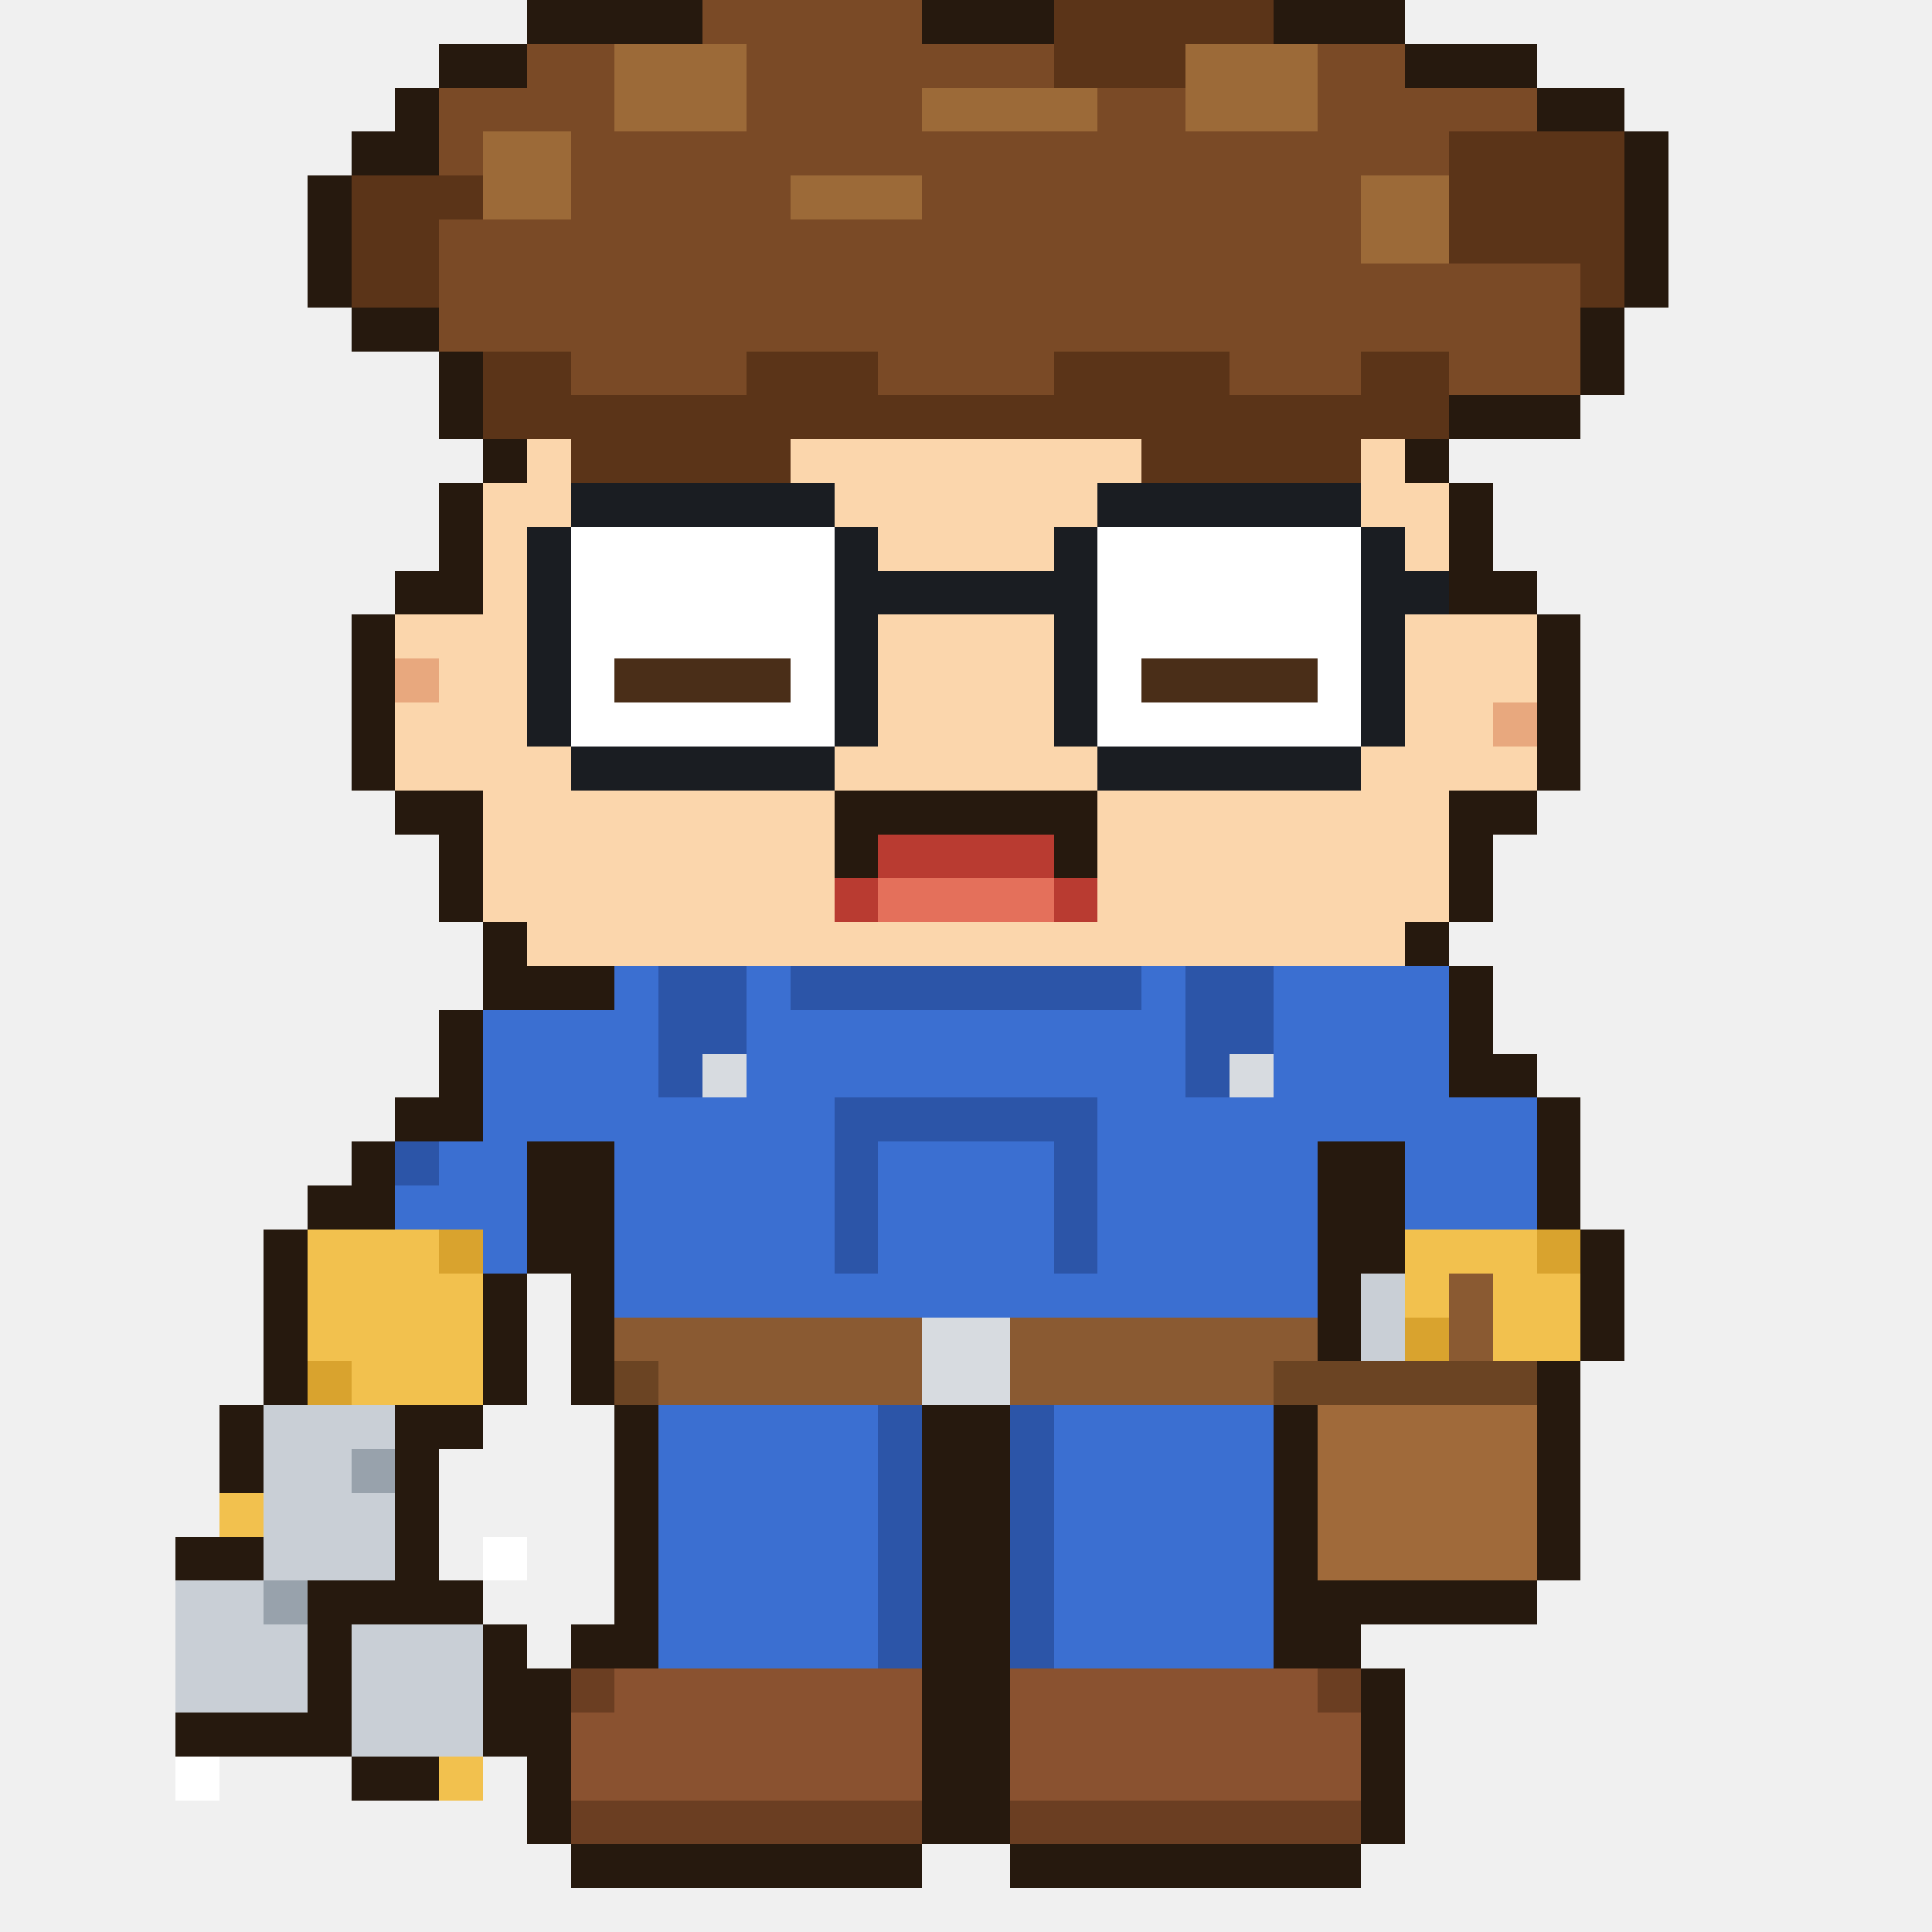
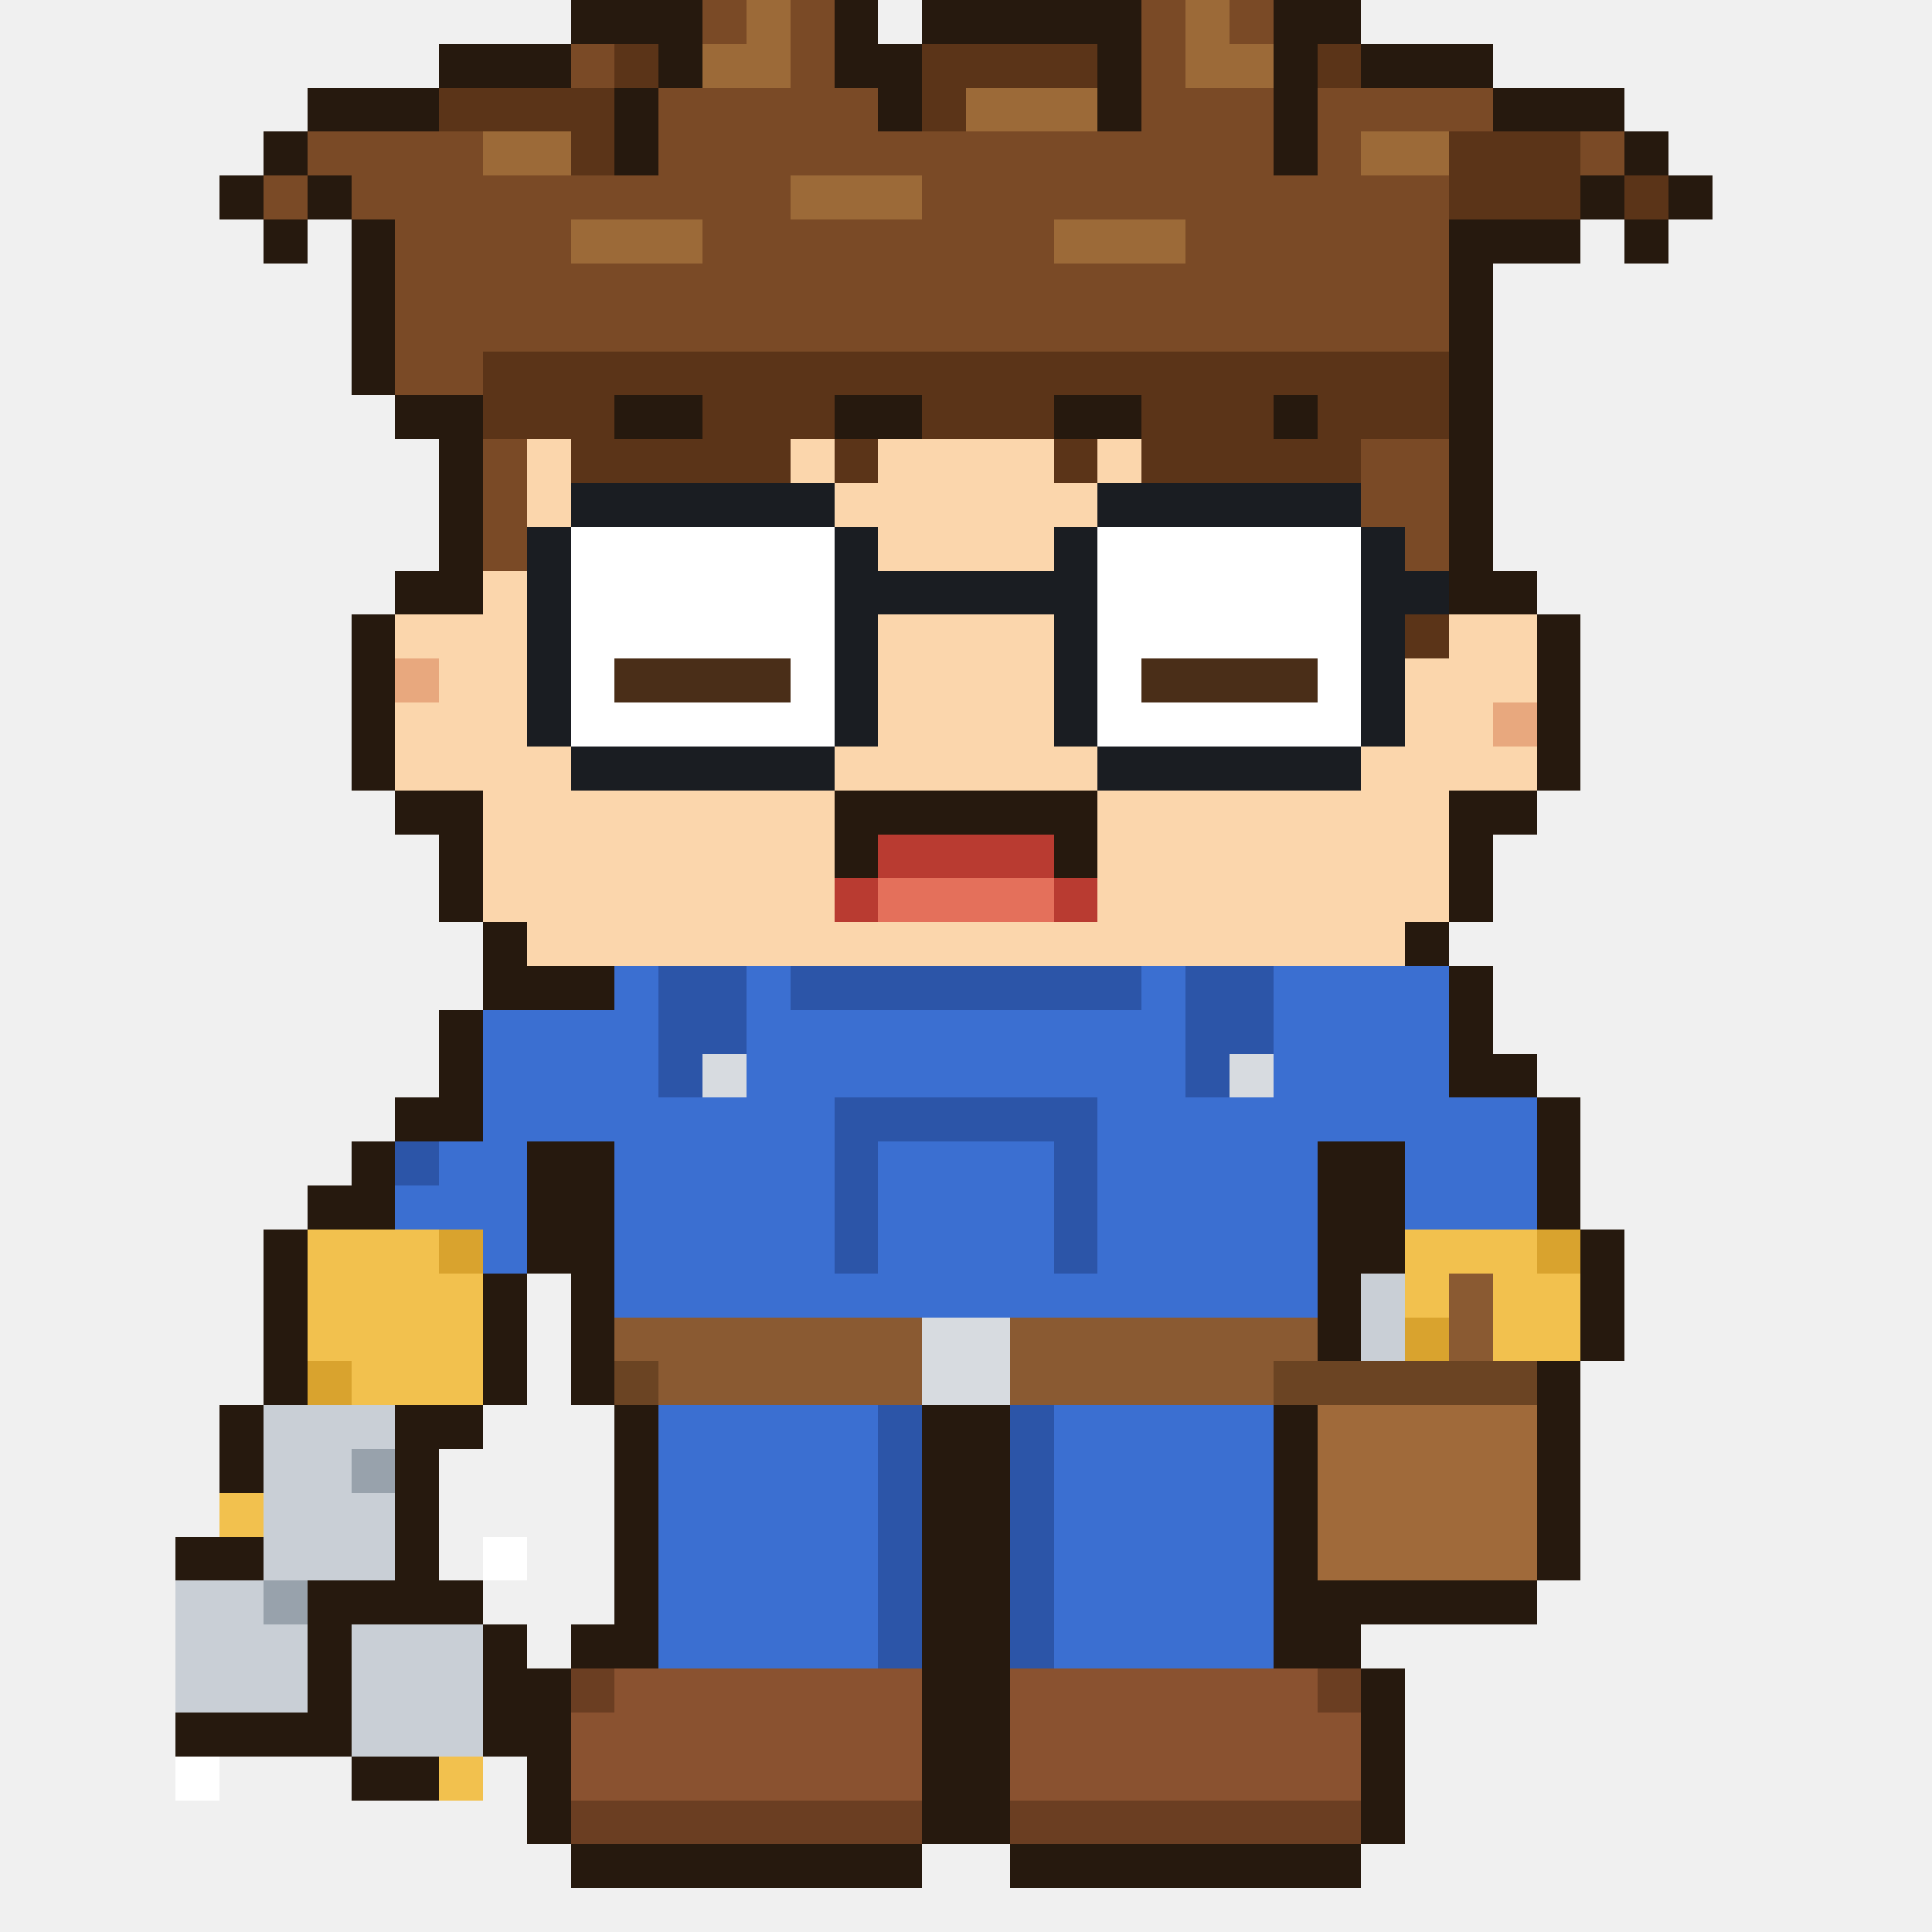
<svg xmlns="http://www.w3.org/2000/svg" viewBox="0 0 36 44" width="240" height="240" role="img" aria-label="Felix striking" shape-rendering="crispEdges">
-   <rect x="8" y="0" width="4" height="1" fill="#26190E" />
-   <rect x="12" y="0" width="5" height="1" fill="#7A4A26" />
-   <rect x="17" y="0" width="3" height="1" fill="#26190E" />
-   <rect x="20" y="0" width="5" height="1" fill="#5B3418" />
-   <rect x="25" y="0" width="3" height="1" fill="#26190E" />
-   <rect x="6" y="1" width="2" height="1" fill="#26190E" />
-   <rect x="8" y="1" width="2" height="1" fill="#7A4A26" />
-   <rect x="10" y="1" width="3" height="1" fill="#9C6A38" />
-   <rect x="13" y="1" width="7" height="1" fill="#7A4A26" />
-   <rect x="20" y="1" width="3" height="1" fill="#5B3418" />
-   <rect x="23" y="1" width="3" height="1" fill="#9C6A38" />
-   <rect x="26" y="1" width="2" height="1" fill="#7A4A26" />
-   <rect x="28" y="1" width="3" height="1" fill="#26190E" />
-   <rect x="5" y="2" width="1" height="1" fill="#26190E" />
-   <rect x="6" y="2" width="4" height="1" fill="#7A4A26" />
-   <rect x="10" y="2" width="3" height="1" fill="#9C6A38" />
-   <rect x="13" y="2" width="4" height="1" fill="#7A4A26" />
-   <rect x="17" y="2" width="4" height="1" fill="#9C6A38" />
-   <rect x="21" y="2" width="2" height="1" fill="#7A4A26" />
-   <rect x="23" y="2" width="3" height="1" fill="#9C6A38" />
-   <rect x="26" y="2" width="5" height="1" fill="#7A4A26" />
-   <rect x="31" y="2" width="2" height="1" fill="#26190E" />
-   <rect x="4" y="3" width="2" height="1" fill="#26190E" />
-   <rect x="6" y="3" width="1" height="1" fill="#7A4A26" />
+   <rect x="9" y="0" width="3" height="1" fill="#26190E" />
+   <rect x="12" y="0" width="1" height="1" fill="#7A4A26" />
+   <rect x="13" y="0" width="1" height="1" fill="#9C6A38" />
+   <rect x="14" y="0" width="1" height="1" fill="#7A4A26" />
+   <rect x="15" y="0" width="1" height="1" fill="#26190E" />
+   <rect x="17" y="0" width="5" height="1" fill="#26190E" />
+   <rect x="22" y="0" width="1" height="1" fill="#7A4A26" />
+   <rect x="23" y="0" width="1" height="1" fill="#9C6A38" />
+   <rect x="24" y="0" width="1" height="1" fill="#7A4A26" />
+   <rect x="25" y="0" width="2" height="1" fill="#26190E" />
+   <rect x="6" y="1" width="3" height="1" fill="#26190E" />
+   <rect x="9" y="1" width="1" height="1" fill="#7A4A26" />
+   <rect x="10" y="1" width="1" height="1" fill="#5B3418" />
+   <rect x="11" y="1" width="1" height="1" fill="#26190E" />
+   <rect x="12" y="1" width="2" height="1" fill="#9C6A38" />
+   <rect x="14" y="1" width="1" height="1" fill="#7A4A26" />
+   <rect x="15" y="1" width="2" height="1" fill="#26190E" />
+   <rect x="17" y="1" width="4" height="1" fill="#5B3418" />
+   <rect x="21" y="1" width="1" height="1" fill="#26190E" />
+   <rect x="22" y="1" width="1" height="1" fill="#7A4A26" />
+   <rect x="23" y="1" width="2" height="1" fill="#9C6A38" />
+   <rect x="25" y="1" width="1" height="1" fill="#26190E" />
+   <rect x="26" y="1" width="1" height="1" fill="#5B3418" />
+   <rect x="27" y="1" width="3" height="1" fill="#26190E" />
+   <rect x="3" y="2" width="3" height="1" fill="#26190E" />
+   <rect x="6" y="2" width="4" height="1" fill="#5B3418" />
+   <rect x="10" y="2" width="1" height="1" fill="#26190E" />
+   <rect x="11" y="2" width="5" height="1" fill="#7A4A26" />
+   <rect x="16" y="2" width="1" height="1" fill="#26190E" />
+   <rect x="17" y="2" width="1" height="1" fill="#5B3418" />
+   <rect x="18" y="2" width="3" height="1" fill="#9C6A38" />
+   <rect x="21" y="2" width="1" height="1" fill="#26190E" />
+   <rect x="22" y="2" width="3" height="1" fill="#7A4A26" />
+   <rect x="25" y="2" width="1" height="1" fill="#26190E" />
+   <rect x="26" y="2" width="4" height="1" fill="#7A4A26" />
+   <rect x="30" y="2" width="3" height="1" fill="#26190E" />
+   <rect x="2" y="3" width="1" height="1" fill="#26190E" />
+   <rect x="3" y="3" width="4" height="1" fill="#7A4A26" />
  <rect x="7" y="3" width="2" height="1" fill="#9C6A38" />
-   <rect x="9" y="3" width="20" height="1" fill="#7A4A26" />
-   <rect x="29" y="3" width="4" height="1" fill="#5B3418" />
+   <rect x="9" y="3" width="1" height="1" fill="#5B3418" />
+   <rect x="10" y="3" width="1" height="1" fill="#26190E" />
+   <rect x="11" y="3" width="14" height="1" fill="#7A4A26" />
+   <rect x="25" y="3" width="1" height="1" fill="#26190E" />
+   <rect x="26" y="3" width="1" height="1" fill="#7A4A26" />
+   <rect x="27" y="3" width="2" height="1" fill="#9C6A38" />
+   <rect x="29" y="3" width="3" height="1" fill="#5B3418" />
+   <rect x="32" y="3" width="1" height="1" fill="#7A4A26" />
  <rect x="33" y="3" width="1" height="1" fill="#26190E" />
+   <rect x="1" y="4" width="1" height="1" fill="#26190E" />
+   <rect x="2" y="4" width="1" height="1" fill="#7A4A26" />
  <rect x="3" y="4" width="1" height="1" fill="#26190E" />
-   <rect x="4" y="4" width="3" height="1" fill="#5B3418" />
-   <rect x="7" y="4" width="2" height="1" fill="#9C6A38" />
-   <rect x="9" y="4" width="5" height="1" fill="#7A4A26" />
+   <rect x="4" y="4" width="10" height="1" fill="#7A4A26" />
  <rect x="14" y="4" width="3" height="1" fill="#9C6A38" />
-   <rect x="17" y="4" width="10" height="1" fill="#7A4A26" />
-   <rect x="27" y="4" width="2" height="1" fill="#9C6A38" />
-   <rect x="29" y="4" width="4" height="1" fill="#5B3418" />
-   <rect x="33" y="4" width="1" height="1" fill="#26190E" />
-   <rect x="3" y="5" width="1" height="1" fill="#26190E" />
-   <rect x="4" y="5" width="2" height="1" fill="#5B3418" />
-   <rect x="6" y="5" width="21" height="1" fill="#7A4A26" />
-   <rect x="27" y="5" width="2" height="1" fill="#9C6A38" />
-   <rect x="29" y="5" width="4" height="1" fill="#5B3418" />
+   <rect x="17" y="4" width="12" height="1" fill="#7A4A26" />
+   <rect x="29" y="4" width="3" height="1" fill="#5B3418" />
+   <rect x="32" y="4" width="1" height="1" fill="#26190E" />
+   <rect x="33" y="4" width="1" height="1" fill="#5B3418" />
+   <rect x="34" y="4" width="1" height="1" fill="#26190E" />
+   <rect x="2" y="5" width="1" height="1" fill="#26190E" />
+   <rect x="4" y="5" width="1" height="1" fill="#26190E" />
+   <rect x="5" y="5" width="4" height="1" fill="#7A4A26" />
+   <rect x="9" y="5" width="3" height="1" fill="#9C6A38" />
+   <rect x="12" y="5" width="8" height="1" fill="#7A4A26" />
+   <rect x="20" y="5" width="3" height="1" fill="#9C6A38" />
+   <rect x="23" y="5" width="6" height="1" fill="#7A4A26" />
+   <rect x="29" y="5" width="3" height="1" fill="#26190E" />
  <rect x="33" y="5" width="1" height="1" fill="#26190E" />
-   <rect x="3" y="6" width="1" height="1" fill="#26190E" />
-   <rect x="4" y="6" width="2" height="1" fill="#5B3418" />
-   <rect x="6" y="6" width="26" height="1" fill="#7A4A26" />
-   <rect x="32" y="6" width="1" height="1" fill="#5B3418" />
-   <rect x="33" y="6" width="1" height="1" fill="#26190E" />
-   <rect x="4" y="7" width="2" height="1" fill="#26190E" />
-   <rect x="6" y="7" width="26" height="1" fill="#7A4A26" />
-   <rect x="32" y="7" width="1" height="1" fill="#26190E" />
-   <rect x="6" y="8" width="1" height="1" fill="#26190E" />
-   <rect x="7" y="8" width="2" height="1" fill="#5B3418" />
-   <rect x="9" y="8" width="4" height="1" fill="#7A4A26" />
-   <rect x="13" y="8" width="3" height="1" fill="#5B3418" />
-   <rect x="16" y="8" width="4" height="1" fill="#7A4A26" />
-   <rect x="20" y="8" width="4" height="1" fill="#5B3418" />
-   <rect x="24" y="8" width="3" height="1" fill="#7A4A26" />
-   <rect x="27" y="8" width="2" height="1" fill="#5B3418" />
-   <rect x="29" y="8" width="3" height="1" fill="#7A4A26" />
-   <rect x="32" y="8" width="1" height="1" fill="#26190E" />
-   <rect x="6" y="9" width="1" height="1" fill="#26190E" />
-   <rect x="7" y="9" width="22" height="1" fill="#5B3418" />
-   <rect x="29" y="9" width="3" height="1" fill="#26190E" />
-   <rect x="7" y="10" width="1" height="1" fill="#26190E" />
+   <rect x="4" y="6" width="1" height="1" fill="#26190E" />
+   <rect x="5" y="6" width="24" height="1" fill="#7A4A26" />
+   <rect x="29" y="6" width="1" height="1" fill="#26190E" />
+   <rect x="4" y="7" width="1" height="1" fill="#26190E" />
+   <rect x="5" y="7" width="24" height="1" fill="#7A4A26" />
+   <rect x="29" y="7" width="1" height="1" fill="#26190E" />
+   <rect x="4" y="8" width="1" height="1" fill="#26190E" />
+   <rect x="5" y="8" width="2" height="1" fill="#7A4A26" />
+   <rect x="7" y="8" width="22" height="1" fill="#5B3418" />
+   <rect x="29" y="8" width="1" height="1" fill="#26190E" />
+   <rect x="5" y="9" width="2" height="1" fill="#26190E" />
+   <rect x="7" y="9" width="3" height="1" fill="#5B3418" />
+   <rect x="10" y="9" width="2" height="1" fill="#26190E" />
+   <rect x="12" y="9" width="3" height="1" fill="#5B3418" />
+   <rect x="15" y="9" width="2" height="1" fill="#26190E" />
+   <rect x="17" y="9" width="3" height="1" fill="#5B3418" />
+   <rect x="20" y="9" width="2" height="1" fill="#26190E" />
+   <rect x="22" y="9" width="3" height="1" fill="#5B3418" />
+   <rect x="25" y="9" width="1" height="1" fill="#26190E" />
+   <rect x="26" y="9" width="3" height="1" fill="#5B3418" />
+   <rect x="29" y="9" width="1" height="1" fill="#26190E" />
+   <rect x="6" y="10" width="1" height="1" fill="#26190E" />
+   <rect x="7" y="10" width="1" height="1" fill="#7A4A26" />
  <rect x="8" y="10" width="1" height="1" fill="#FBD6AC" />
  <rect x="9" y="10" width="5" height="1" fill="#5B3418" />
-   <rect x="14" y="10" width="8" height="1" fill="#FBD6AC" />
+   <rect x="14" y="10" width="1" height="1" fill="#FBD6AC" />
+   <rect x="15" y="10" width="1" height="1" fill="#5B3418" />
+   <rect x="16" y="10" width="4" height="1" fill="#FBD6AC" />
+   <rect x="20" y="10" width="1" height="1" fill="#5B3418" />
+   <rect x="21" y="10" width="1" height="1" fill="#FBD6AC" />
  <rect x="22" y="10" width="5" height="1" fill="#5B3418" />
-   <rect x="27" y="10" width="1" height="1" fill="#FBD6AC" />
-   <rect x="28" y="10" width="1" height="1" fill="#26190E" />
+   <rect x="27" y="10" width="2" height="1" fill="#7A4A26" />
+   <rect x="29" y="10" width="1" height="1" fill="#26190E" />
  <rect x="6" y="11" width="1" height="1" fill="#26190E" />
-   <rect x="7" y="11" width="2" height="1" fill="#FBD6AC" />
+   <rect x="7" y="11" width="1" height="1" fill="#7A4A26" />
+   <rect x="8" y="11" width="1" height="1" fill="#FBD6AC" />
  <rect x="9" y="11" width="6" height="1" fill="#1A1D22" />
  <rect x="15" y="11" width="6" height="1" fill="#FBD6AC" />
  <rect x="21" y="11" width="6" height="1" fill="#1A1D22" />
-   <rect x="27" y="11" width="2" height="1" fill="#FBD6AC" />
+   <rect x="27" y="11" width="2" height="1" fill="#7A4A26" />
  <rect x="29" y="11" width="1" height="1" fill="#26190E" />
  <rect x="6" y="12" width="1" height="1" fill="#26190E" />
-   <rect x="7" y="12" width="1" height="1" fill="#FBD6AC" />
+   <rect x="7" y="12" width="1" height="1" fill="#7A4A26" />
  <rect x="8" y="12" width="1" height="1" fill="#1A1D22" />
  <rect x="9" y="12" width="6" height="1" fill="#FFFFFF" />
  <rect x="15" y="12" width="1" height="1" fill="#1A1D22" />
  <rect x="16" y="12" width="4" height="1" fill="#FBD6AC" />
  <rect x="20" y="12" width="1" height="1" fill="#1A1D22" />
  <rect x="21" y="12" width="6" height="1" fill="#FFFFFF" />
  <rect x="27" y="12" width="1" height="1" fill="#1A1D22" />
-   <rect x="28" y="12" width="1" height="1" fill="#FBD6AC" />
+   <rect x="28" y="12" width="1" height="1" fill="#7A4A26" />
  <rect x="29" y="12" width="1" height="1" fill="#26190E" />
  <rect x="5" y="13" width="2" height="1" fill="#26190E" />
  <rect x="7" y="13" width="1" height="1" fill="#FBD6AC" />
  <rect x="8" y="13" width="1" height="1" fill="#1A1D22" />
  <rect x="9" y="13" width="6" height="1" fill="#FFFFFF" />
  <rect x="15" y="13" width="6" height="1" fill="#1A1D22" />
  <rect x="21" y="13" width="6" height="1" fill="#FFFFFF" />
  <rect x="27" y="13" width="2" height="1" fill="#1A1D22" />
  <rect x="29" y="13" width="2" height="1" fill="#26190E" />
  <rect x="4" y="14" width="1" height="1" fill="#26190E" />
  <rect x="5" y="14" width="3" height="1" fill="#FBD6AC" />
  <rect x="8" y="14" width="1" height="1" fill="#1A1D22" />
  <rect x="9" y="14" width="6" height="1" fill="#FFFFFF" />
  <rect x="15" y="14" width="1" height="1" fill="#1A1D22" />
  <rect x="16" y="14" width="4" height="1" fill="#FBD6AC" />
  <rect x="20" y="14" width="1" height="1" fill="#1A1D22" />
  <rect x="21" y="14" width="6" height="1" fill="#FFFFFF" />
  <rect x="27" y="14" width="1" height="1" fill="#1A1D22" />
-   <rect x="28" y="14" width="3" height="1" fill="#FBD6AC" />
+   <rect x="28" y="14" width="1" height="1" fill="#5B3418" />
+   <rect x="29" y="14" width="2" height="1" fill="#FBD6AC" />
  <rect x="31" y="14" width="1" height="1" fill="#26190E" />
  <rect x="4" y="15" width="1" height="1" fill="#26190E" />
  <rect x="5" y="15" width="1" height="1" fill="#E8A87E" />
  <rect x="6" y="15" width="2" height="1" fill="#FBD6AC" />
  <rect x="8" y="15" width="1" height="1" fill="#1A1D22" />
  <rect x="9" y="15" width="1" height="1" fill="#FFFFFF" />
  <rect x="10" y="15" width="4" height="1" fill="#4A2E18" />
  <rect x="14" y="15" width="1" height="1" fill="#FFFFFF" />
  <rect x="15" y="15" width="1" height="1" fill="#1A1D22" />
  <rect x="16" y="15" width="4" height="1" fill="#FBD6AC" />
  <rect x="20" y="15" width="1" height="1" fill="#1A1D22" />
  <rect x="21" y="15" width="1" height="1" fill="#FFFFFF" />
  <rect x="22" y="15" width="4" height="1" fill="#4A2E18" />
  <rect x="26" y="15" width="1" height="1" fill="#FFFFFF" />
  <rect x="27" y="15" width="1" height="1" fill="#1A1D22" />
  <rect x="28" y="15" width="3" height="1" fill="#FBD6AC" />
  <rect x="31" y="15" width="1" height="1" fill="#26190E" />
  <rect x="4" y="16" width="1" height="1" fill="#26190E" />
  <rect x="5" y="16" width="3" height="1" fill="#FBD6AC" />
  <rect x="8" y="16" width="1" height="1" fill="#1A1D22" />
  <rect x="9" y="16" width="6" height="1" fill="#FFFFFF" />
  <rect x="15" y="16" width="1" height="1" fill="#1A1D22" />
  <rect x="16" y="16" width="4" height="1" fill="#FBD6AC" />
  <rect x="20" y="16" width="1" height="1" fill="#1A1D22" />
  <rect x="21" y="16" width="6" height="1" fill="#FFFFFF" />
  <rect x="27" y="16" width="1" height="1" fill="#1A1D22" />
  <rect x="28" y="16" width="2" height="1" fill="#FBD6AC" />
  <rect x="30" y="16" width="1" height="1" fill="#E8A87E" />
  <rect x="31" y="16" width="1" height="1" fill="#26190E" />
  <rect x="4" y="17" width="1" height="1" fill="#26190E" />
  <rect x="5" y="17" width="4" height="1" fill="#FBD6AC" />
  <rect x="9" y="17" width="6" height="1" fill="#1A1D22" />
  <rect x="15" y="17" width="6" height="1" fill="#FBD6AC" />
  <rect x="21" y="17" width="6" height="1" fill="#1A1D22" />
  <rect x="27" y="17" width="4" height="1" fill="#FBD6AC" />
  <rect x="31" y="17" width="1" height="1" fill="#26190E" />
  <rect x="5" y="18" width="2" height="1" fill="#26190E" />
  <rect x="7" y="18" width="8" height="1" fill="#FBD6AC" />
  <rect x="15" y="18" width="6" height="1" fill="#26190E" />
  <rect x="21" y="18" width="8" height="1" fill="#FBD6AC" />
  <rect x="29" y="18" width="2" height="1" fill="#26190E" />
  <rect x="6" y="19" width="1" height="1" fill="#26190E" />
  <rect x="7" y="19" width="8" height="1" fill="#FBD6AC" />
  <rect x="15" y="19" width="1" height="1" fill="#26190E" />
  <rect x="16" y="19" width="4" height="1" fill="#B93B31" />
  <rect x="20" y="19" width="1" height="1" fill="#26190E" />
  <rect x="21" y="19" width="8" height="1" fill="#FBD6AC" />
  <rect x="29" y="19" width="1" height="1" fill="#26190E" />
  <rect x="6" y="20" width="1" height="1" fill="#26190E" />
  <rect x="7" y="20" width="8" height="1" fill="#FBD6AC" />
  <rect x="15" y="20" width="1" height="1" fill="#B93B31" />
  <rect x="16" y="20" width="4" height="1" fill="#E4705B" />
  <rect x="20" y="20" width="1" height="1" fill="#B93B31" />
  <rect x="21" y="20" width="8" height="1" fill="#FBD6AC" />
  <rect x="29" y="20" width="1" height="1" fill="#26190E" />
  <rect x="7" y="21" width="1" height="1" fill="#26190E" />
  <rect x="8" y="21" width="20" height="1" fill="#FBD6AC" />
  <rect x="28" y="21" width="1" height="1" fill="#26190E" />
  <rect x="7" y="22" width="3" height="1" fill="#26190E" />
  <rect x="10" y="22" width="1" height="1" fill="#3B6FD1" />
  <rect x="11" y="22" width="2" height="1" fill="#2C55A8" />
  <rect x="13" y="22" width="1" height="1" fill="#3B6FD1" />
  <rect x="14" y="22" width="8" height="1" fill="#2C55A8" />
  <rect x="22" y="22" width="1" height="1" fill="#3B6FD1" />
  <rect x="23" y="22" width="2" height="1" fill="#2C55A8" />
  <rect x="25" y="22" width="4" height="1" fill="#3B6FD1" />
  <rect x="29" y="22" width="1" height="1" fill="#26190E" />
  <rect x="6" y="23" width="1" height="1" fill="#26190E" />
  <rect x="7" y="23" width="4" height="1" fill="#3B6FD1" />
  <rect x="11" y="23" width="2" height="1" fill="#2C55A8" />
  <rect x="13" y="23" width="10" height="1" fill="#3B6FD1" />
  <rect x="23" y="23" width="2" height="1" fill="#2C55A8" />
  <rect x="25" y="23" width="4" height="1" fill="#3B6FD1" />
  <rect x="29" y="23" width="1" height="1" fill="#26190E" />
  <rect x="6" y="24" width="1" height="1" fill="#26190E" />
  <rect x="7" y="24" width="4" height="1" fill="#3B6FD1" />
  <rect x="11" y="24" width="1" height="1" fill="#2C55A8" />
  <rect x="12" y="24" width="1" height="1" fill="#D7DBE0" />
  <rect x="13" y="24" width="10" height="1" fill="#3B6FD1" />
  <rect x="23" y="24" width="1" height="1" fill="#2C55A8" />
  <rect x="24" y="24" width="1" height="1" fill="#D7DBE0" />
  <rect x="25" y="24" width="4" height="1" fill="#3B6FD1" />
  <rect x="29" y="24" width="2" height="1" fill="#26190E" />
  <rect x="5" y="25" width="2" height="1" fill="#26190E" />
  <rect x="7" y="25" width="8" height="1" fill="#3B6FD1" />
  <rect x="15" y="25" width="6" height="1" fill="#2C55A8" />
  <rect x="21" y="25" width="10" height="1" fill="#3B6FD1" />
  <rect x="31" y="25" width="1" height="1" fill="#26190E" />
  <rect x="4" y="26" width="1" height="1" fill="#26190E" />
  <rect x="5" y="26" width="1" height="1" fill="#2C55A8" />
  <rect x="6" y="26" width="2" height="1" fill="#3B6FD1" />
  <rect x="8" y="26" width="2" height="1" fill="#26190E" />
  <rect x="10" y="26" width="5" height="1" fill="#3B6FD1" />
  <rect x="15" y="26" width="1" height="1" fill="#2C55A8" />
  <rect x="16" y="26" width="4" height="1" fill="#3B6FD1" />
  <rect x="20" y="26" width="1" height="1" fill="#2C55A8" />
  <rect x="21" y="26" width="5" height="1" fill="#3B6FD1" />
  <rect x="26" y="26" width="2" height="1" fill="#26190E" />
  <rect x="28" y="26" width="3" height="1" fill="#3B6FD1" />
  <rect x="31" y="26" width="1" height="1" fill="#26190E" />
  <rect x="3" y="27" width="2" height="1" fill="#26190E" />
  <rect x="5" y="27" width="3" height="1" fill="#3B6FD1" />
  <rect x="8" y="27" width="2" height="1" fill="#26190E" />
  <rect x="10" y="27" width="5" height="1" fill="#3B6FD1" />
  <rect x="15" y="27" width="1" height="1" fill="#2C55A8" />
  <rect x="16" y="27" width="4" height="1" fill="#3B6FD1" />
  <rect x="20" y="27" width="1" height="1" fill="#2C55A8" />
  <rect x="21" y="27" width="5" height="1" fill="#3B6FD1" />
  <rect x="26" y="27" width="2" height="1" fill="#26190E" />
  <rect x="28" y="27" width="3" height="1" fill="#3B6FD1" />
  <rect x="31" y="27" width="1" height="1" fill="#26190E" />
  <rect x="2" y="28" width="1" height="1" fill="#26190E" />
  <rect x="3" y="28" width="3" height="1" fill="#F2C14E" />
  <rect x="6" y="28" width="1" height="1" fill="#D9A32E" />
  <rect x="7" y="28" width="1" height="1" fill="#3B6FD1" />
  <rect x="8" y="28" width="2" height="1" fill="#26190E" />
  <rect x="10" y="28" width="5" height="1" fill="#3B6FD1" />
  <rect x="15" y="28" width="1" height="1" fill="#2C55A8" />
  <rect x="16" y="28" width="4" height="1" fill="#3B6FD1" />
  <rect x="20" y="28" width="1" height="1" fill="#2C55A8" />
  <rect x="21" y="28" width="5" height="1" fill="#3B6FD1" />
  <rect x="26" y="28" width="2" height="1" fill="#26190E" />
  <rect x="28" y="28" width="3" height="1" fill="#F2C14E" />
  <rect x="31" y="28" width="1" height="1" fill="#D9A32E" />
  <rect x="32" y="28" width="1" height="1" fill="#26190E" />
  <rect x="2" y="29" width="1" height="1" fill="#26190E" />
  <rect x="3" y="29" width="4" height="1" fill="#F2C14E" />
  <rect x="7" y="29" width="1" height="1" fill="#26190E" />
  <rect x="9" y="29" width="1" height="1" fill="#26190E" />
  <rect x="10" y="29" width="16" height="1" fill="#3B6FD1" />
  <rect x="26" y="29" width="1" height="1" fill="#26190E" />
  <rect x="27" y="29" width="1" height="1" fill="#C9CFD6" />
  <rect x="28" y="29" width="1" height="1" fill="#F2C14E" />
  <rect x="29" y="29" width="1" height="1" fill="#8A5A32" />
  <rect x="30" y="29" width="2" height="1" fill="#F2C14E" />
  <rect x="32" y="29" width="1" height="1" fill="#26190E" />
  <rect x="2" y="30" width="1" height="1" fill="#26190E" />
  <rect x="3" y="30" width="4" height="1" fill="#F2C14E" />
  <rect x="7" y="30" width="1" height="1" fill="#26190E" />
  <rect x="9" y="30" width="1" height="1" fill="#26190E" />
  <rect x="10" y="30" width="7" height="1" fill="#8A5A32" />
  <rect x="17" y="30" width="2" height="1" fill="#D7DBE0" />
  <rect x="19" y="30" width="7" height="1" fill="#8A5A32" />
  <rect x="26" y="30" width="1" height="1" fill="#26190E" />
  <rect x="27" y="30" width="1" height="1" fill="#C9CFD6" />
  <rect x="28" y="30" width="1" height="1" fill="#D9A32E" />
  <rect x="29" y="30" width="1" height="1" fill="#8A5A32" />
  <rect x="30" y="30" width="2" height="1" fill="#F2C14E" />
  <rect x="32" y="30" width="1" height="1" fill="#26190E" />
  <rect x="2" y="31" width="1" height="1" fill="#26190E" />
  <rect x="3" y="31" width="1" height="1" fill="#D9A32E" />
  <rect x="4" y="31" width="3" height="1" fill="#F2C14E" />
  <rect x="7" y="31" width="1" height="1" fill="#26190E" />
  <rect x="9" y="31" width="1" height="1" fill="#26190E" />
  <rect x="10" y="31" width="1" height="1" fill="#6B4423" />
  <rect x="11" y="31" width="6" height="1" fill="#8A5A32" />
  <rect x="17" y="31" width="2" height="1" fill="#D7DBE0" />
  <rect x="19" y="31" width="6" height="1" fill="#8A5A32" />
  <rect x="25" y="31" width="6" height="1" fill="#6B4423" />
  <rect x="31" y="31" width="1" height="1" fill="#26190E" />
  <rect x="1" y="32" width="1" height="1" fill="#26190E" />
  <rect x="2" y="32" width="3" height="1" fill="#C9CFD6" />
  <rect x="5" y="32" width="2" height="1" fill="#26190E" />
  <rect x="10" y="32" width="1" height="1" fill="#26190E" />
  <rect x="11" y="32" width="5" height="1" fill="#3B6FD1" />
  <rect x="16" y="32" width="1" height="1" fill="#2C55A8" />
  <rect x="17" y="32" width="2" height="1" fill="#26190E" />
  <rect x="19" y="32" width="1" height="1" fill="#2C55A8" />
  <rect x="20" y="32" width="5" height="1" fill="#3B6FD1" />
  <rect x="25" y="32" width="1" height="1" fill="#26190E" />
  <rect x="26" y="32" width="5" height="1" fill="#A06A3A" />
  <rect x="31" y="32" width="1" height="1" fill="#26190E" />
  <rect x="1" y="33" width="1" height="1" fill="#26190E" />
  <rect x="2" y="33" width="2" height="1" fill="#C9CFD6" />
  <rect x="4" y="33" width="1" height="1" fill="#98A2AC" />
  <rect x="5" y="33" width="1" height="1" fill="#26190E" />
  <rect x="10" y="33" width="1" height="1" fill="#26190E" />
  <rect x="11" y="33" width="5" height="1" fill="#3B6FD1" />
  <rect x="16" y="33" width="1" height="1" fill="#2C55A8" />
  <rect x="17" y="33" width="2" height="1" fill="#26190E" />
  <rect x="19" y="33" width="1" height="1" fill="#2C55A8" />
  <rect x="20" y="33" width="5" height="1" fill="#3B6FD1" />
  <rect x="25" y="33" width="1" height="1" fill="#26190E" />
  <rect x="26" y="33" width="5" height="1" fill="#A06A3A" />
  <rect x="31" y="33" width="1" height="1" fill="#26190E" />
  <rect x="1" y="34" width="1" height="1" fill="#26190E" />
  <rect x="2" y="34" width="3" height="1" fill="#C9CFD6" />
  <rect x="5" y="34" width="1" height="1" fill="#26190E" />
  <rect x="10" y="34" width="1" height="1" fill="#26190E" />
  <rect x="11" y="34" width="5" height="1" fill="#3B6FD1" />
  <rect x="16" y="34" width="1" height="1" fill="#2C55A8" />
  <rect x="17" y="34" width="2" height="1" fill="#26190E" />
  <rect x="19" y="34" width="1" height="1" fill="#2C55A8" />
  <rect x="20" y="34" width="5" height="1" fill="#3B6FD1" />
  <rect x="25" y="34" width="1" height="1" fill="#26190E" />
  <rect x="26" y="34" width="5" height="1" fill="#A06A3A" />
  <rect x="31" y="34" width="1" height="1" fill="#26190E" />
  <rect x="0" y="35" width="2" height="1" fill="#26190E" />
  <rect x="2" y="35" width="3" height="1" fill="#C9CFD6" />
  <rect x="5" y="35" width="1" height="1" fill="#26190E" />
  <rect x="10" y="35" width="1" height="1" fill="#26190E" />
  <rect x="11" y="35" width="5" height="1" fill="#3B6FD1" />
  <rect x="16" y="35" width="1" height="1" fill="#2C55A8" />
  <rect x="17" y="35" width="2" height="1" fill="#26190E" />
  <rect x="19" y="35" width="1" height="1" fill="#2C55A8" />
  <rect x="20" y="35" width="5" height="1" fill="#3B6FD1" />
  <rect x="25" y="35" width="1" height="1" fill="#26190E" />
  <rect x="26" y="35" width="5" height="1" fill="#A06A3A" />
  <rect x="31" y="35" width="1" height="1" fill="#26190E" />
  <rect x="0" y="36" width="2" height="1" fill="#C9CFD6" />
  <rect x="2" y="36" width="1" height="1" fill="#98A2AC" />
  <rect x="3" y="36" width="4" height="1" fill="#26190E" />
  <rect x="10" y="36" width="1" height="1" fill="#26190E" />
  <rect x="11" y="36" width="5" height="1" fill="#3B6FD1" />
  <rect x="16" y="36" width="1" height="1" fill="#2C55A8" />
  <rect x="17" y="36" width="2" height="1" fill="#26190E" />
  <rect x="19" y="36" width="1" height="1" fill="#2C55A8" />
  <rect x="20" y="36" width="5" height="1" fill="#3B6FD1" />
  <rect x="25" y="36" width="6" height="1" fill="#26190E" />
  <rect x="0" y="37" width="3" height="1" fill="#C9CFD6" />
  <rect x="3" y="37" width="1" height="1" fill="#26190E" />
  <rect x="4" y="37" width="3" height="1" fill="#C9CFD6" />
  <rect x="7" y="37" width="1" height="1" fill="#26190E" />
  <rect x="9" y="37" width="2" height="1" fill="#26190E" />
  <rect x="11" y="37" width="5" height="1" fill="#3B6FD1" />
  <rect x="16" y="37" width="1" height="1" fill="#2C55A8" />
  <rect x="17" y="37" width="2" height="1" fill="#26190E" />
  <rect x="19" y="37" width="1" height="1" fill="#2C55A8" />
  <rect x="20" y="37" width="5" height="1" fill="#3B6FD1" />
  <rect x="25" y="37" width="2" height="1" fill="#26190E" />
  <rect x="0" y="38" width="3" height="1" fill="#C9CFD6" />
  <rect x="3" y="38" width="1" height="1" fill="#26190E" />
  <rect x="4" y="38" width="3" height="1" fill="#C9CFD6" />
  <rect x="7" y="38" width="2" height="1" fill="#26190E" />
  <rect x="9" y="38" width="1" height="1" fill="#6B3E22" />
  <rect x="10" y="38" width="7" height="1" fill="#8A5230" />
  <rect x="17" y="38" width="2" height="1" fill="#26190E" />
  <rect x="19" y="38" width="7" height="1" fill="#8A5230" />
  <rect x="26" y="38" width="1" height="1" fill="#6B3E22" />
  <rect x="27" y="38" width="1" height="1" fill="#26190E" />
  <rect x="0" y="39" width="4" height="1" fill="#26190E" />
  <rect x="4" y="39" width="3" height="1" fill="#C9CFD6" />
  <rect x="7" y="39" width="2" height="1" fill="#26190E" />
  <rect x="9" y="39" width="8" height="1" fill="#8A5230" />
  <rect x="17" y="39" width="2" height="1" fill="#26190E" />
  <rect x="19" y="39" width="8" height="1" fill="#8A5230" />
  <rect x="27" y="39" width="1" height="1" fill="#26190E" />
  <rect x="4" y="40" width="3" height="1" fill="#26190E" />
  <rect x="8" y="40" width="1" height="1" fill="#26190E" />
  <rect x="9" y="40" width="8" height="1" fill="#8A5230" />
  <rect x="17" y="40" width="2" height="1" fill="#26190E" />
  <rect x="19" y="40" width="8" height="1" fill="#8A5230" />
  <rect x="27" y="40" width="1" height="1" fill="#26190E" />
  <rect x="8" y="41" width="1" height="1" fill="#26190E" />
  <rect x="9" y="41" width="8" height="1" fill="#6B3E22" />
  <rect x="17" y="41" width="2" height="1" fill="#26190E" />
  <rect x="19" y="41" width="8" height="1" fill="#6B3E22" />
  <rect x="27" y="41" width="1" height="1" fill="#26190E" />
  <rect x="9" y="42" width="8" height="1" fill="#26190E" />
  <rect x="19" y="42" width="8" height="1" fill="#26190E" />
  <rect x="1" y="34" width="1" height="1" fill="#F2C14E" />
  <rect x="6" y="40" width="1" height="1" fill="#F2C14E" />
  <rect x="0" y="40" width="1" height="1" fill="#FFFFFF" />
  <rect x="7" y="35" width="1" height="1" fill="#FFFFFF" />
</svg>
